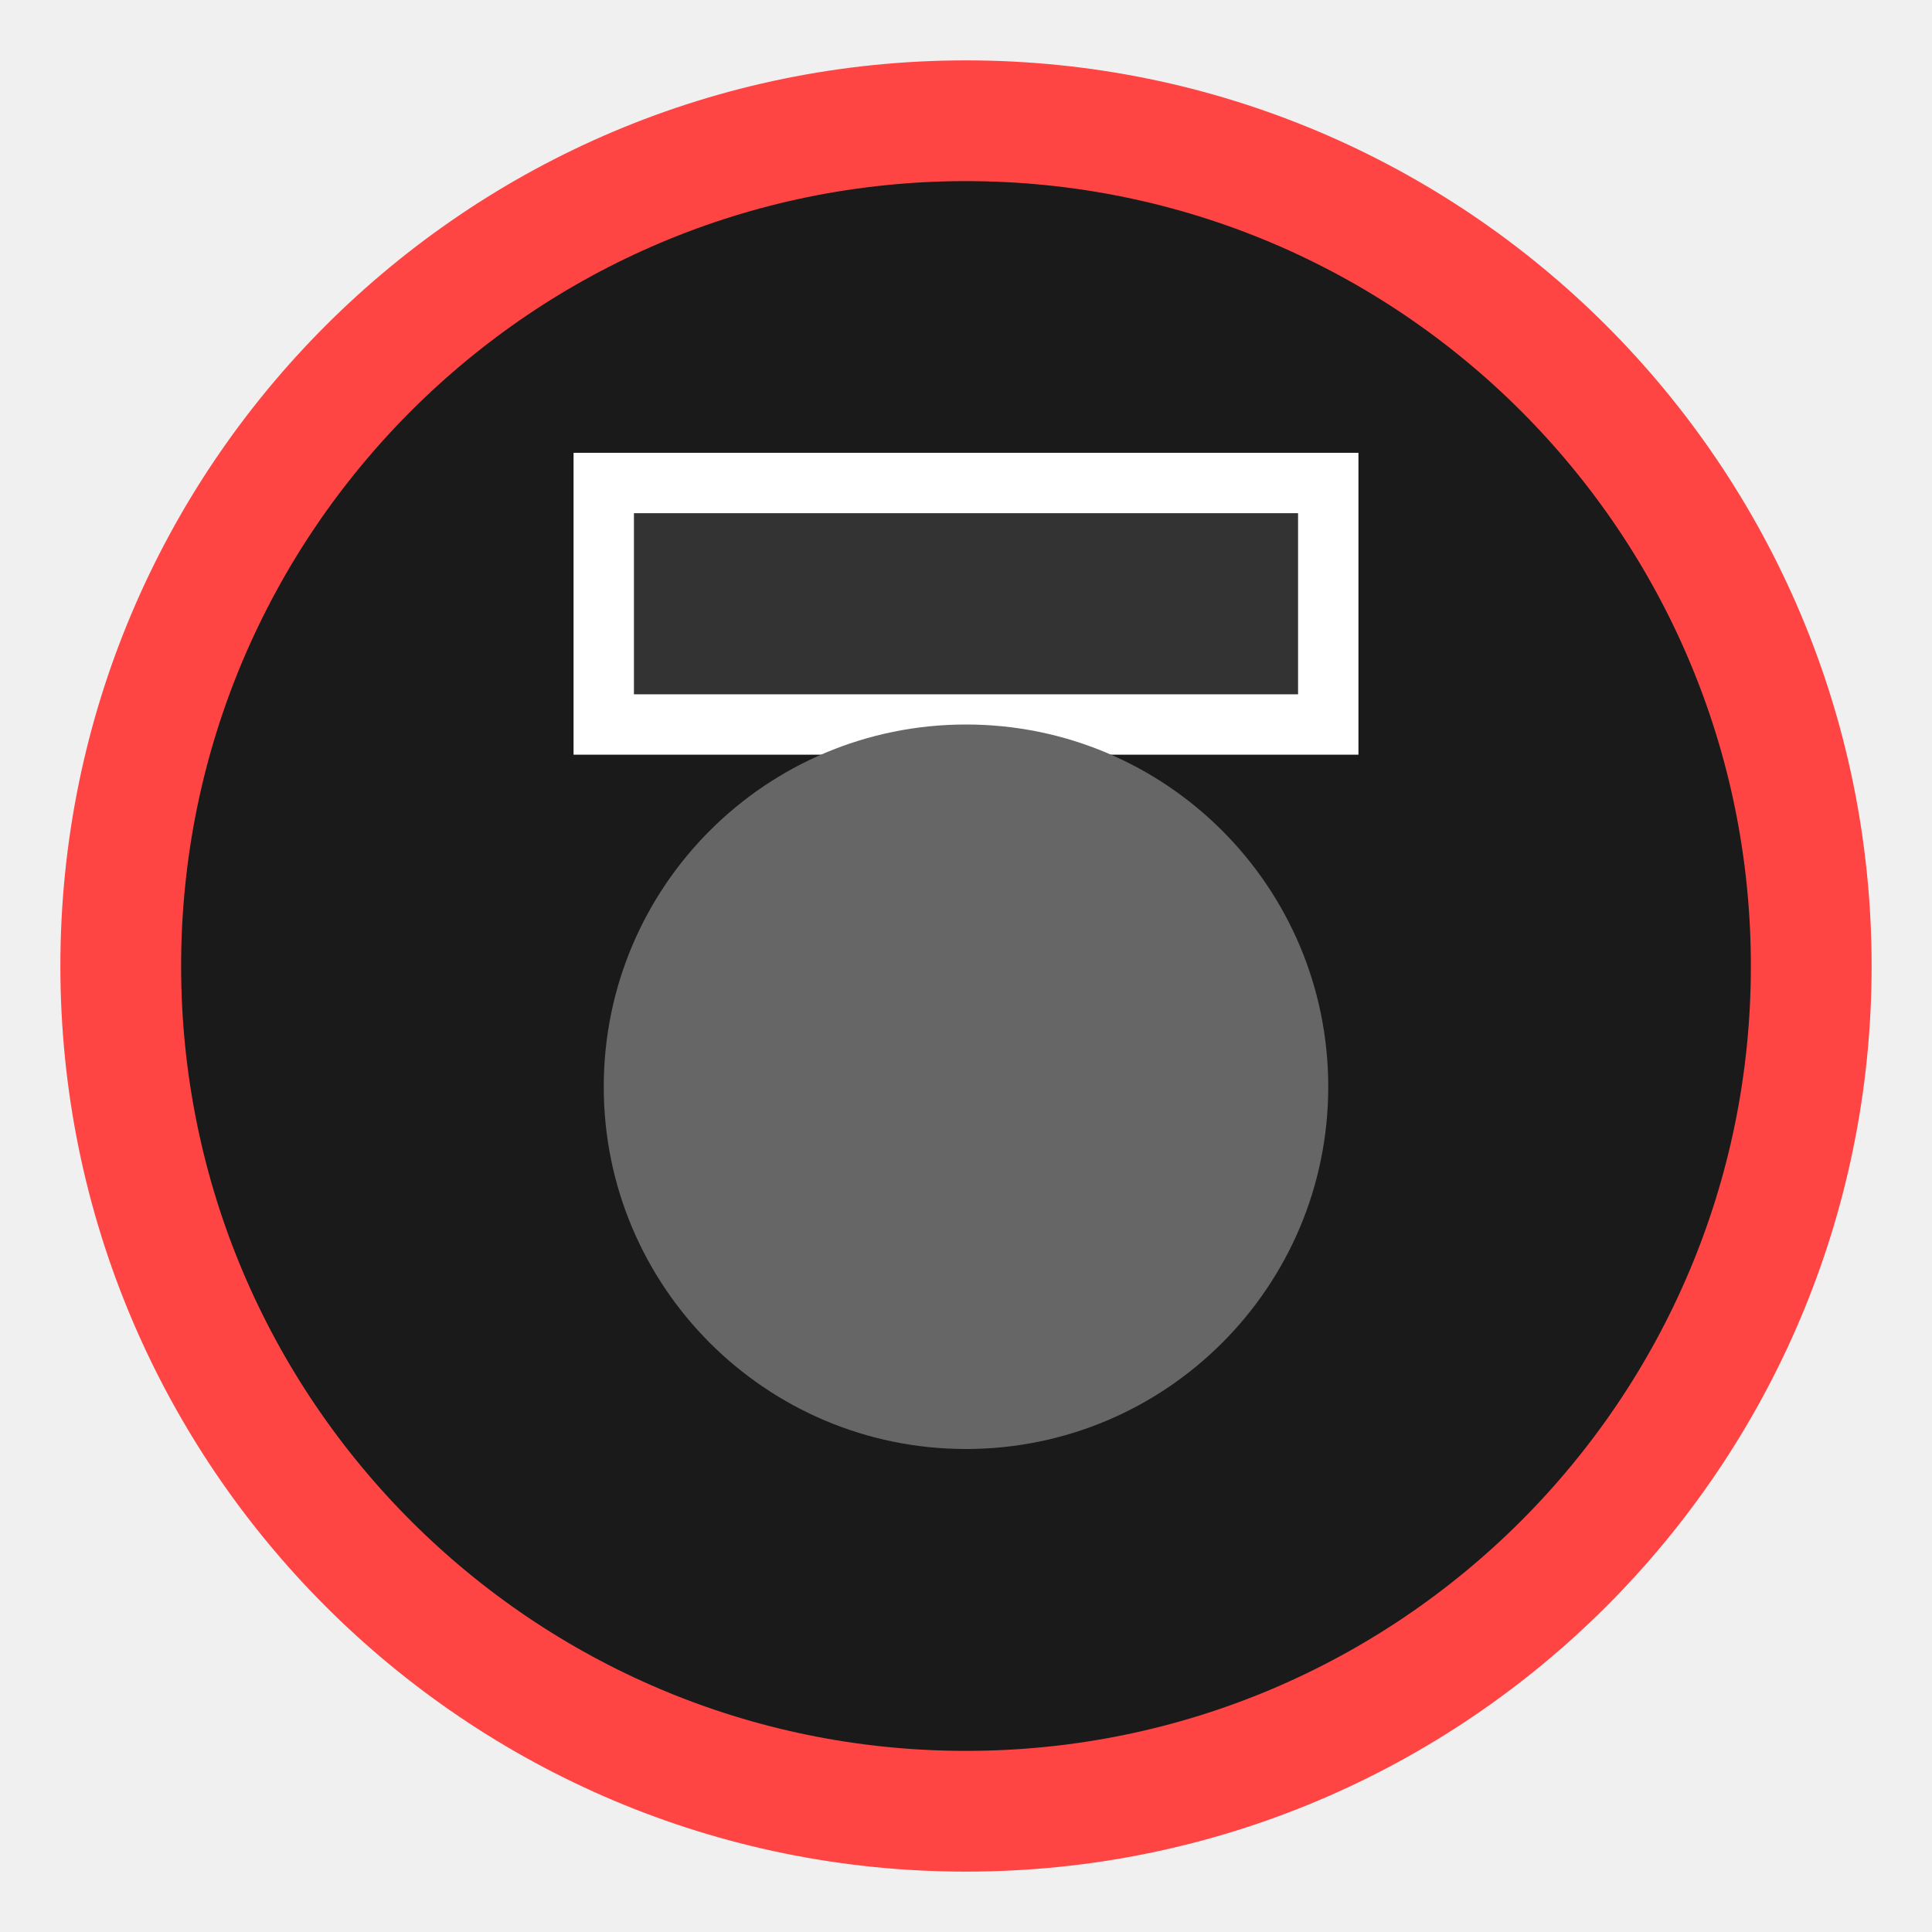
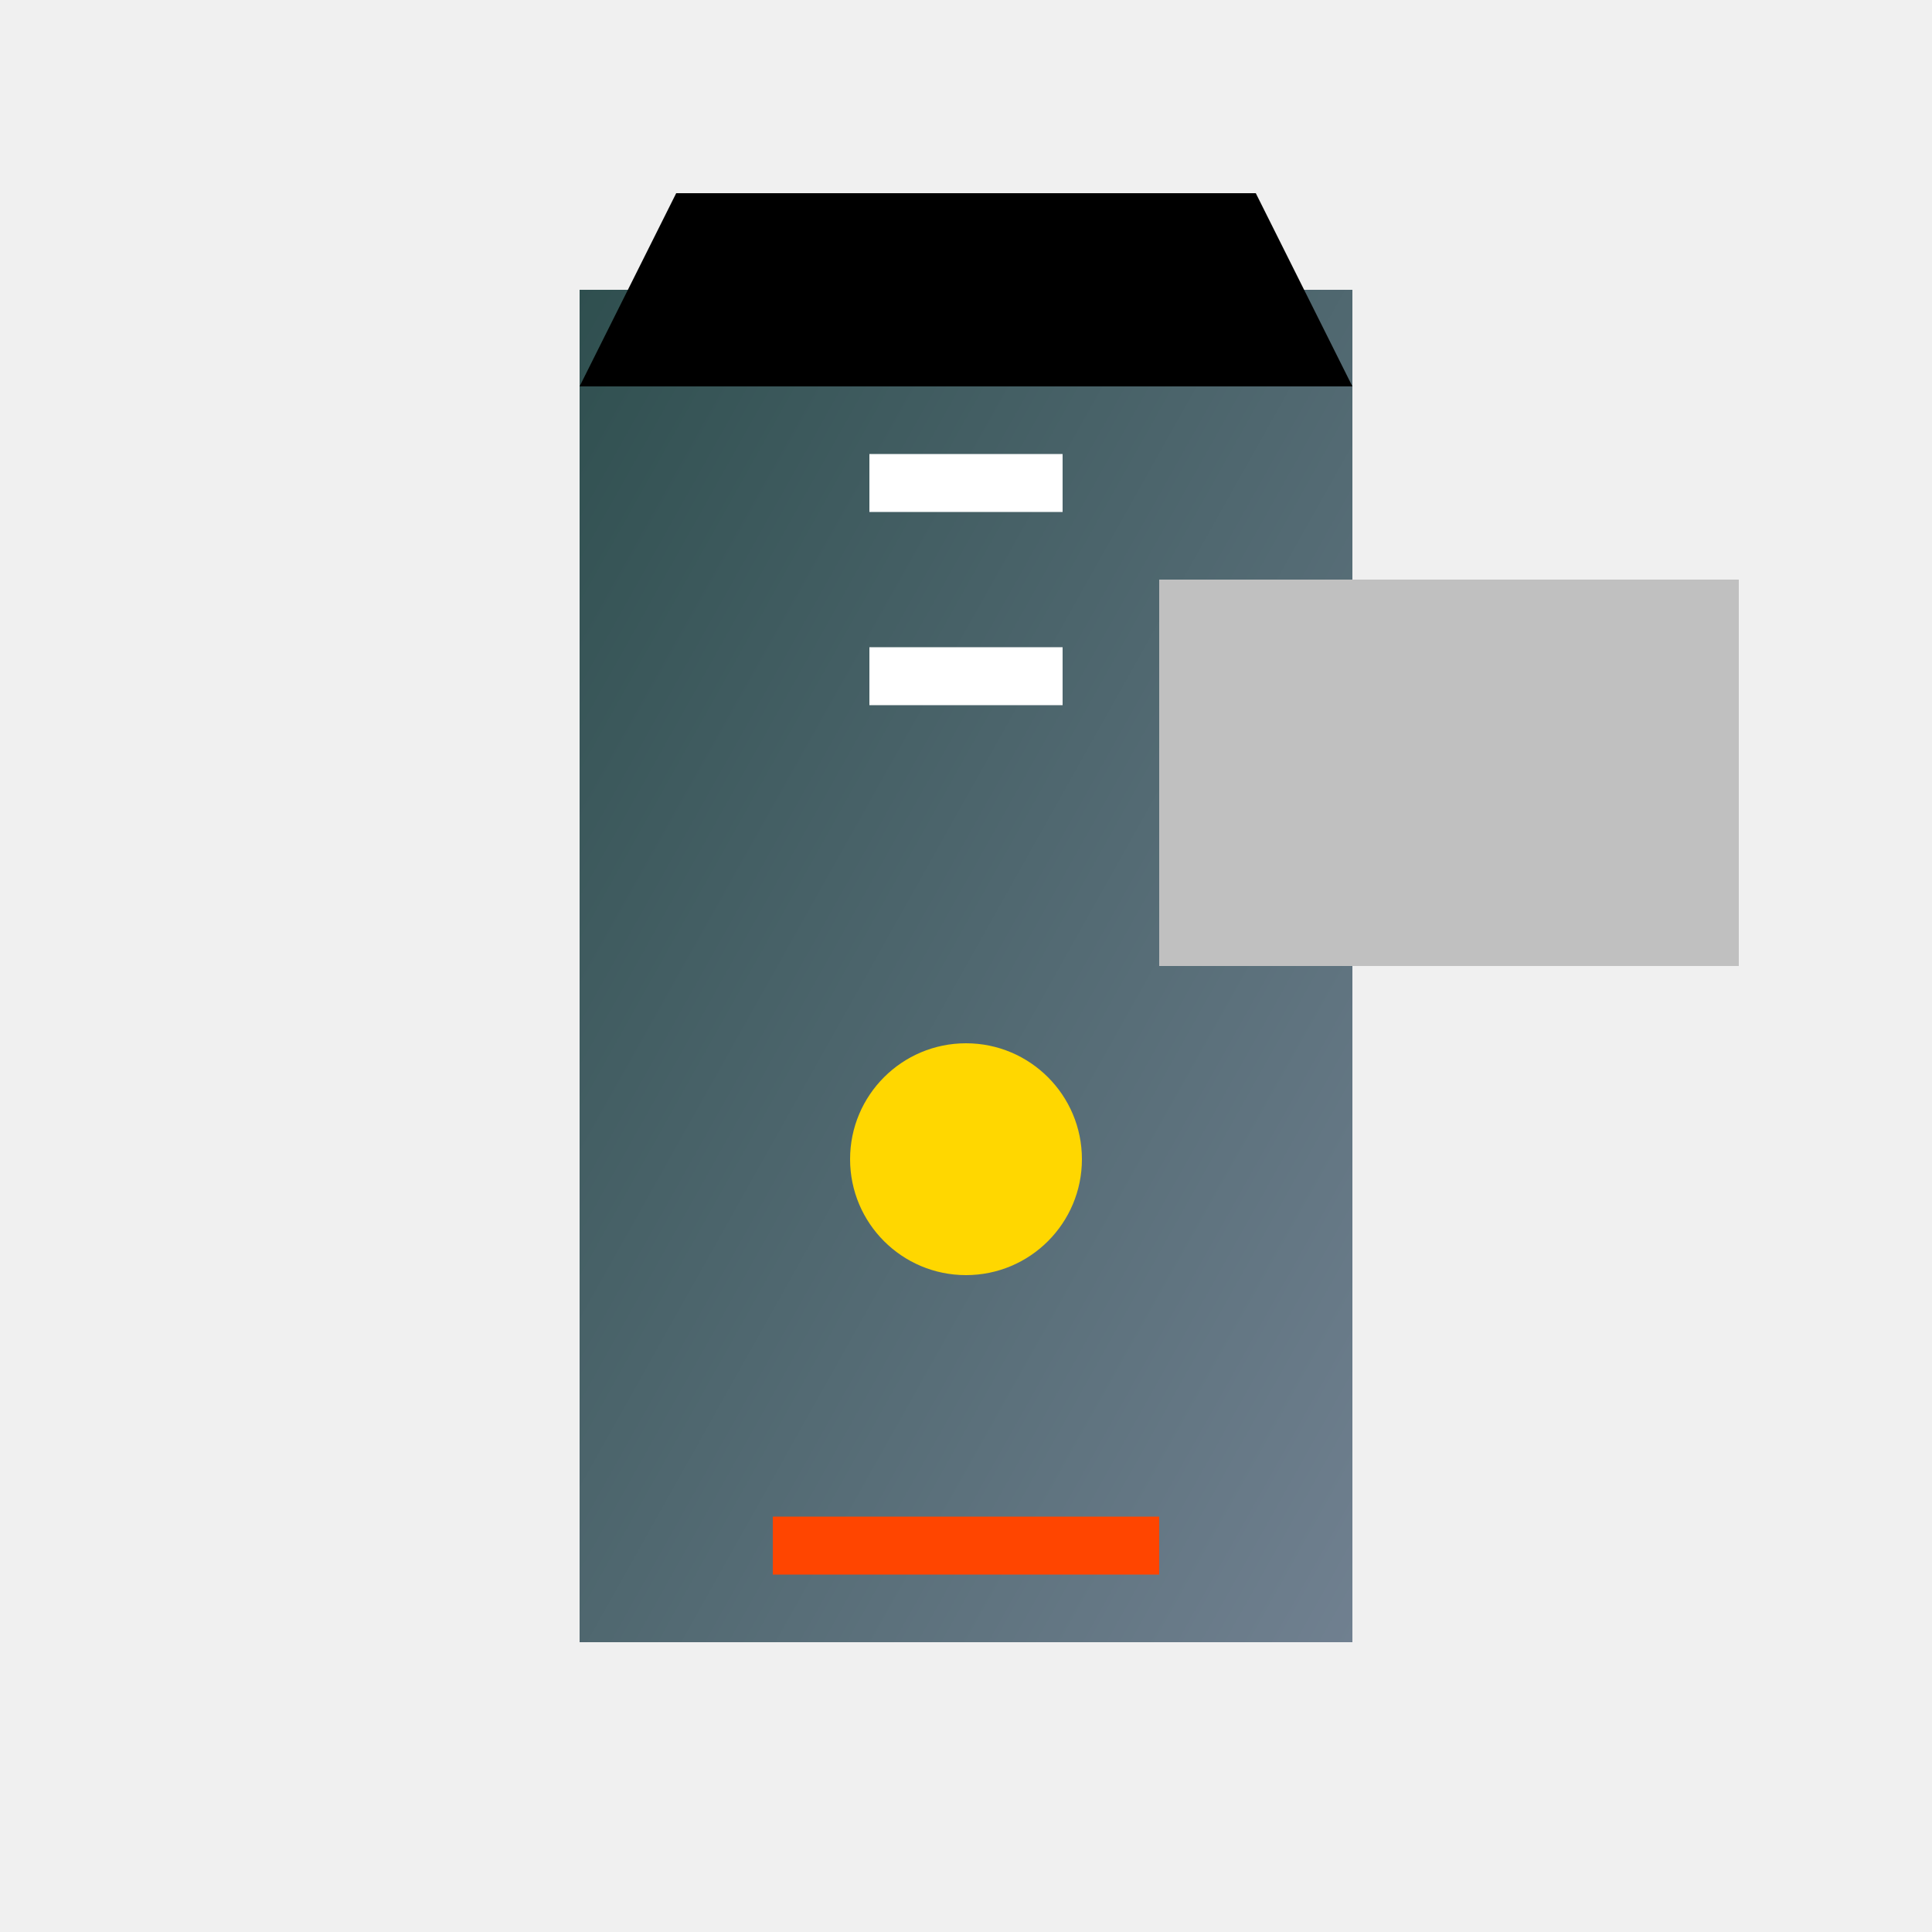
- <svg xmlns="http://www.w3.org/2000/svg" width="32" height="32" viewBox="0 0 32 32">
-   <circle cx="16" cy="16" r="14" fill="#1a1a1a" stroke="#ff4444" stroke-width="2" />
-   <path d="M10 8 h12 v4 h-12 z" fill="#333" stroke="#fff" stroke-width="1" />
-   <rect x="14" y="14" width="4" height="8" fill="#ff4444" />
-   <circle cx="16" cy="18" r="6" fill="#666" />
+ <svg xmlns="http://www.w3.org/2000/svg" width="100" height="100" viewBox="0 0 100 100">
+   <defs>
+     <linearGradient id="mafiaGrad" x1="0%" y1="0%" x2="100%" y2="100%">
+       <stop offset="0%" style="stop-color:#2F4F4F;stop-opacity:1" />
+       <stop offset="100%" style="stop-color:#708090;stop-opacity:1" />
+     </linearGradient>
+   </defs>
+   <rect x="30" y="15" width="40" height="70" fill="url(#mafiaGrad)" />
+   <path d="M35 10 L65 10 L70 20 H30 Z" fill="#000000" />
+   <rect x="60" y="30" width="30" height="20" fill="#C0C0C0" />
+   <path d="M45 25 L55 25 M45 35 L55 35" stroke="#FFFFFF" stroke-width="3" />
+   <circle cx="50" cy="60" r="6" fill="#FFD700" />
+   <path d="M40 80 L60 80" stroke="#FF4500" stroke-width="3" />
</svg>
